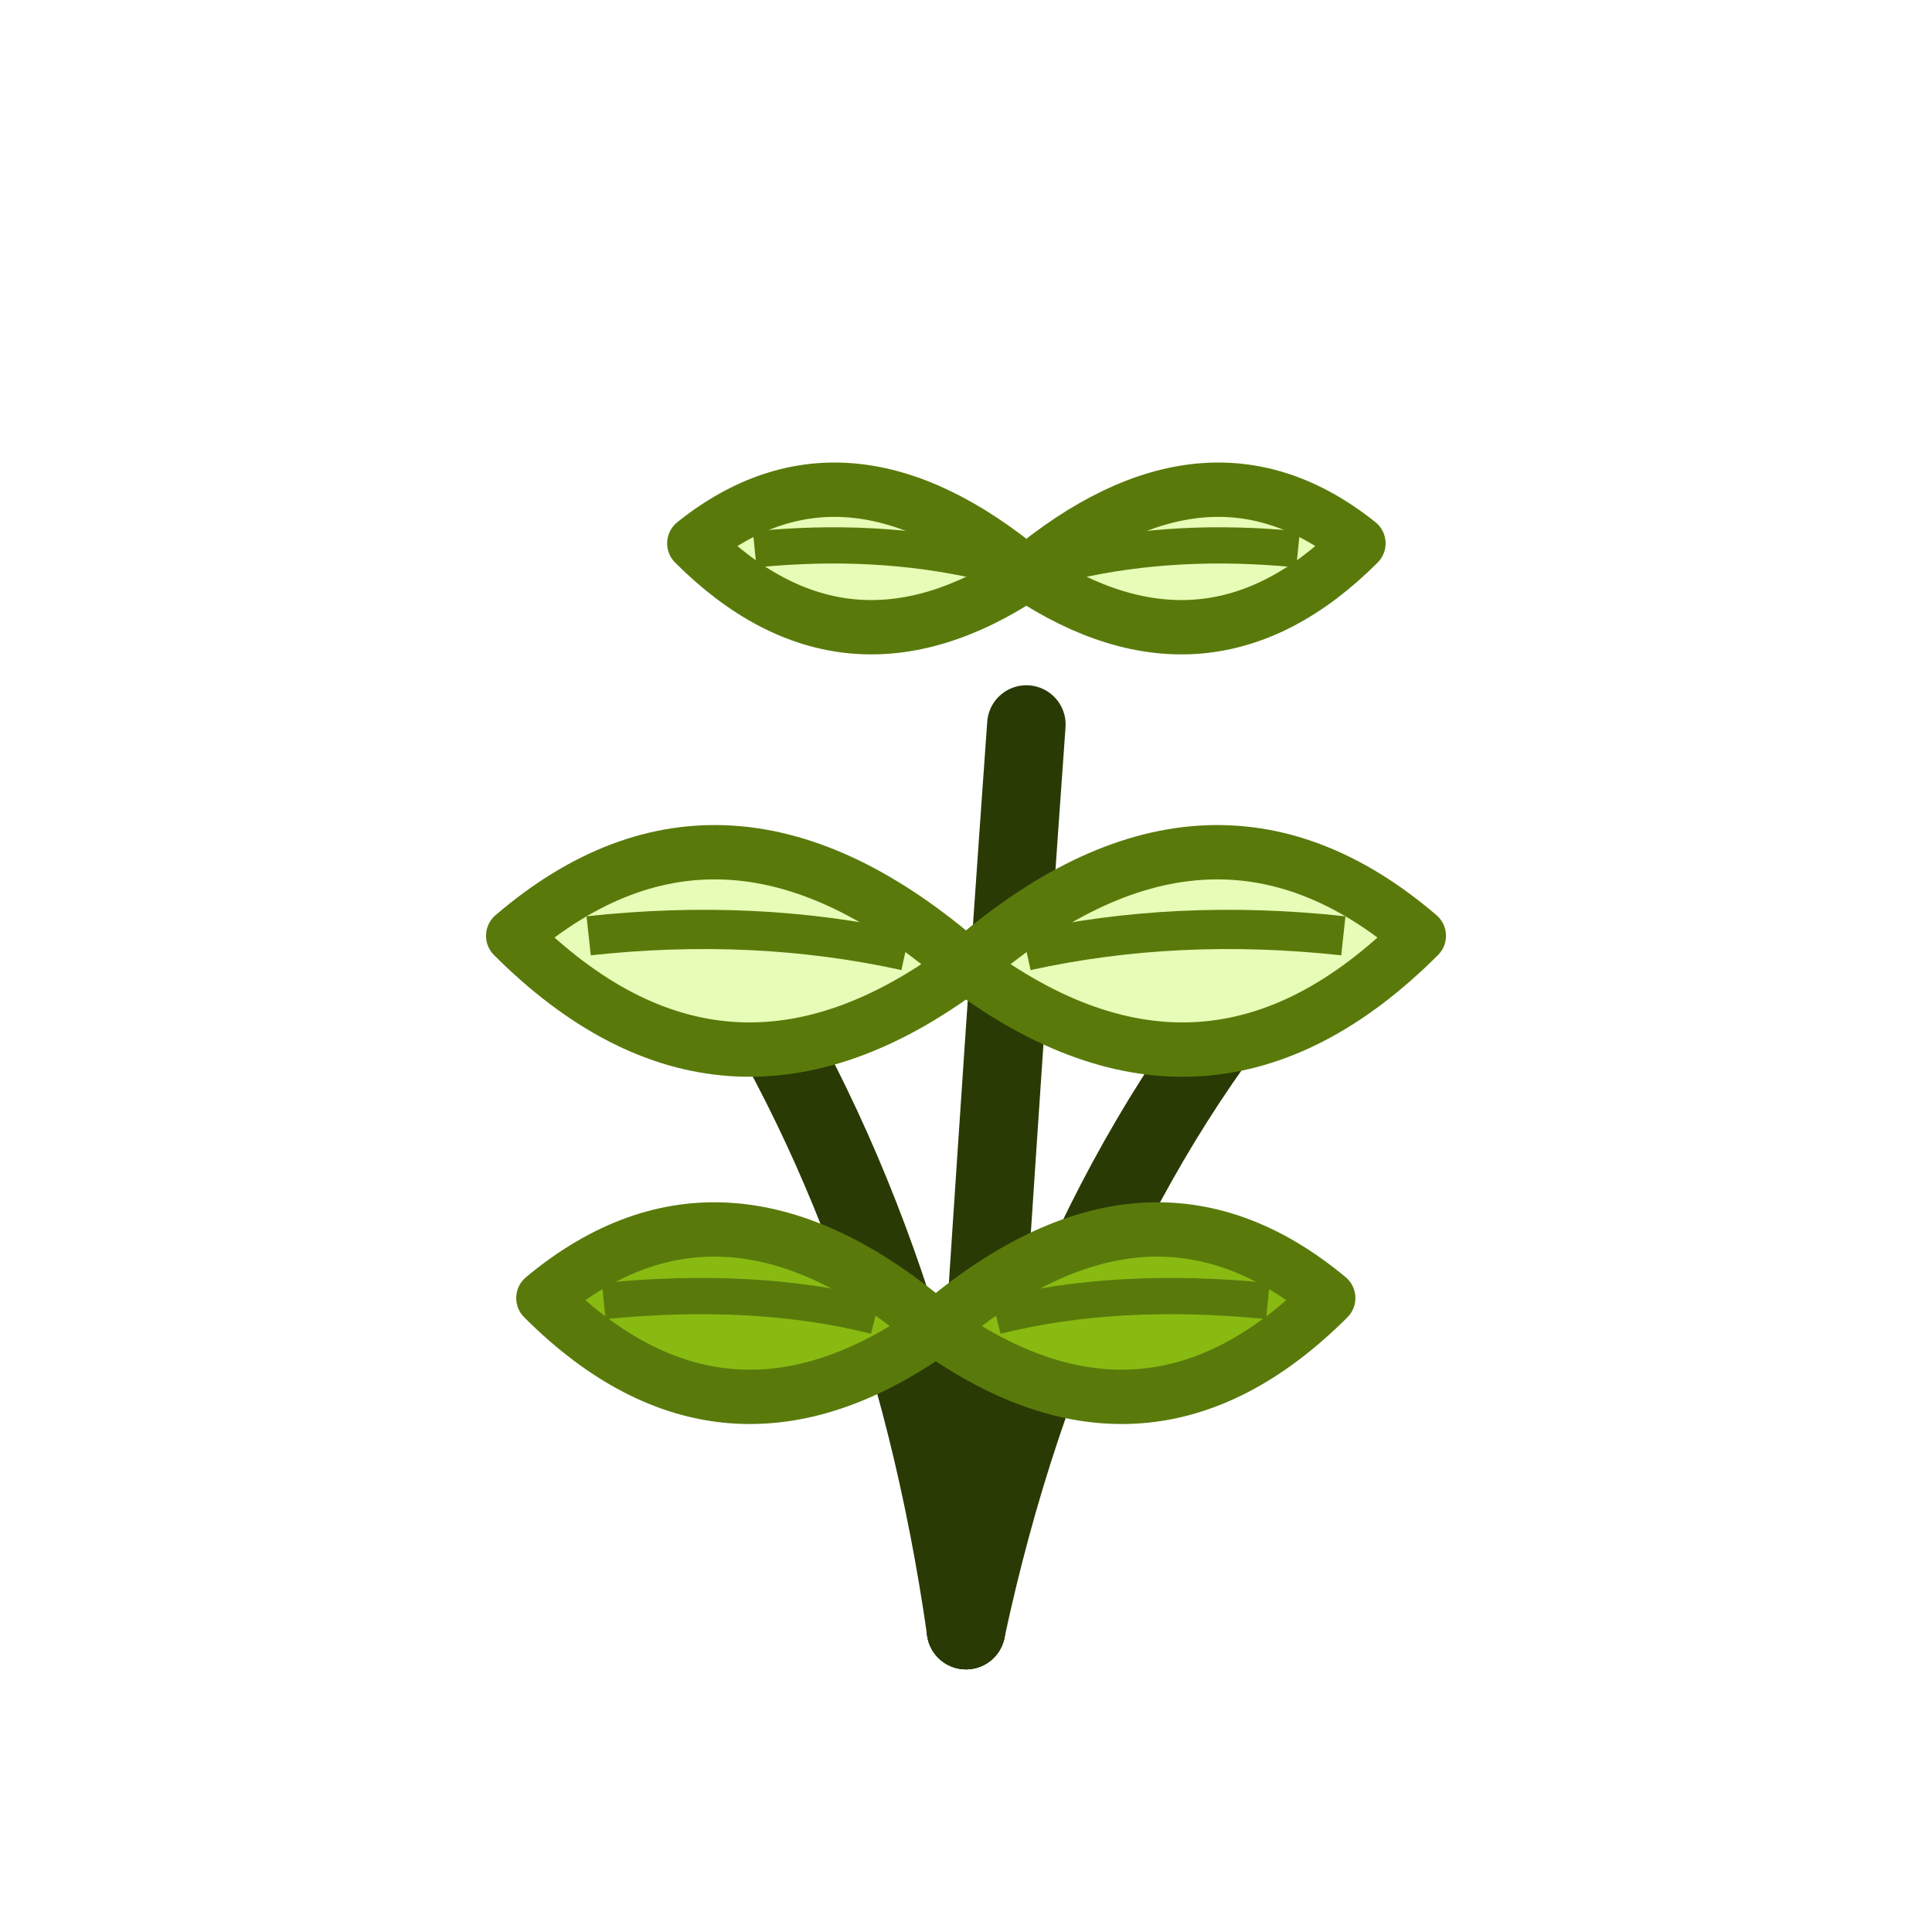
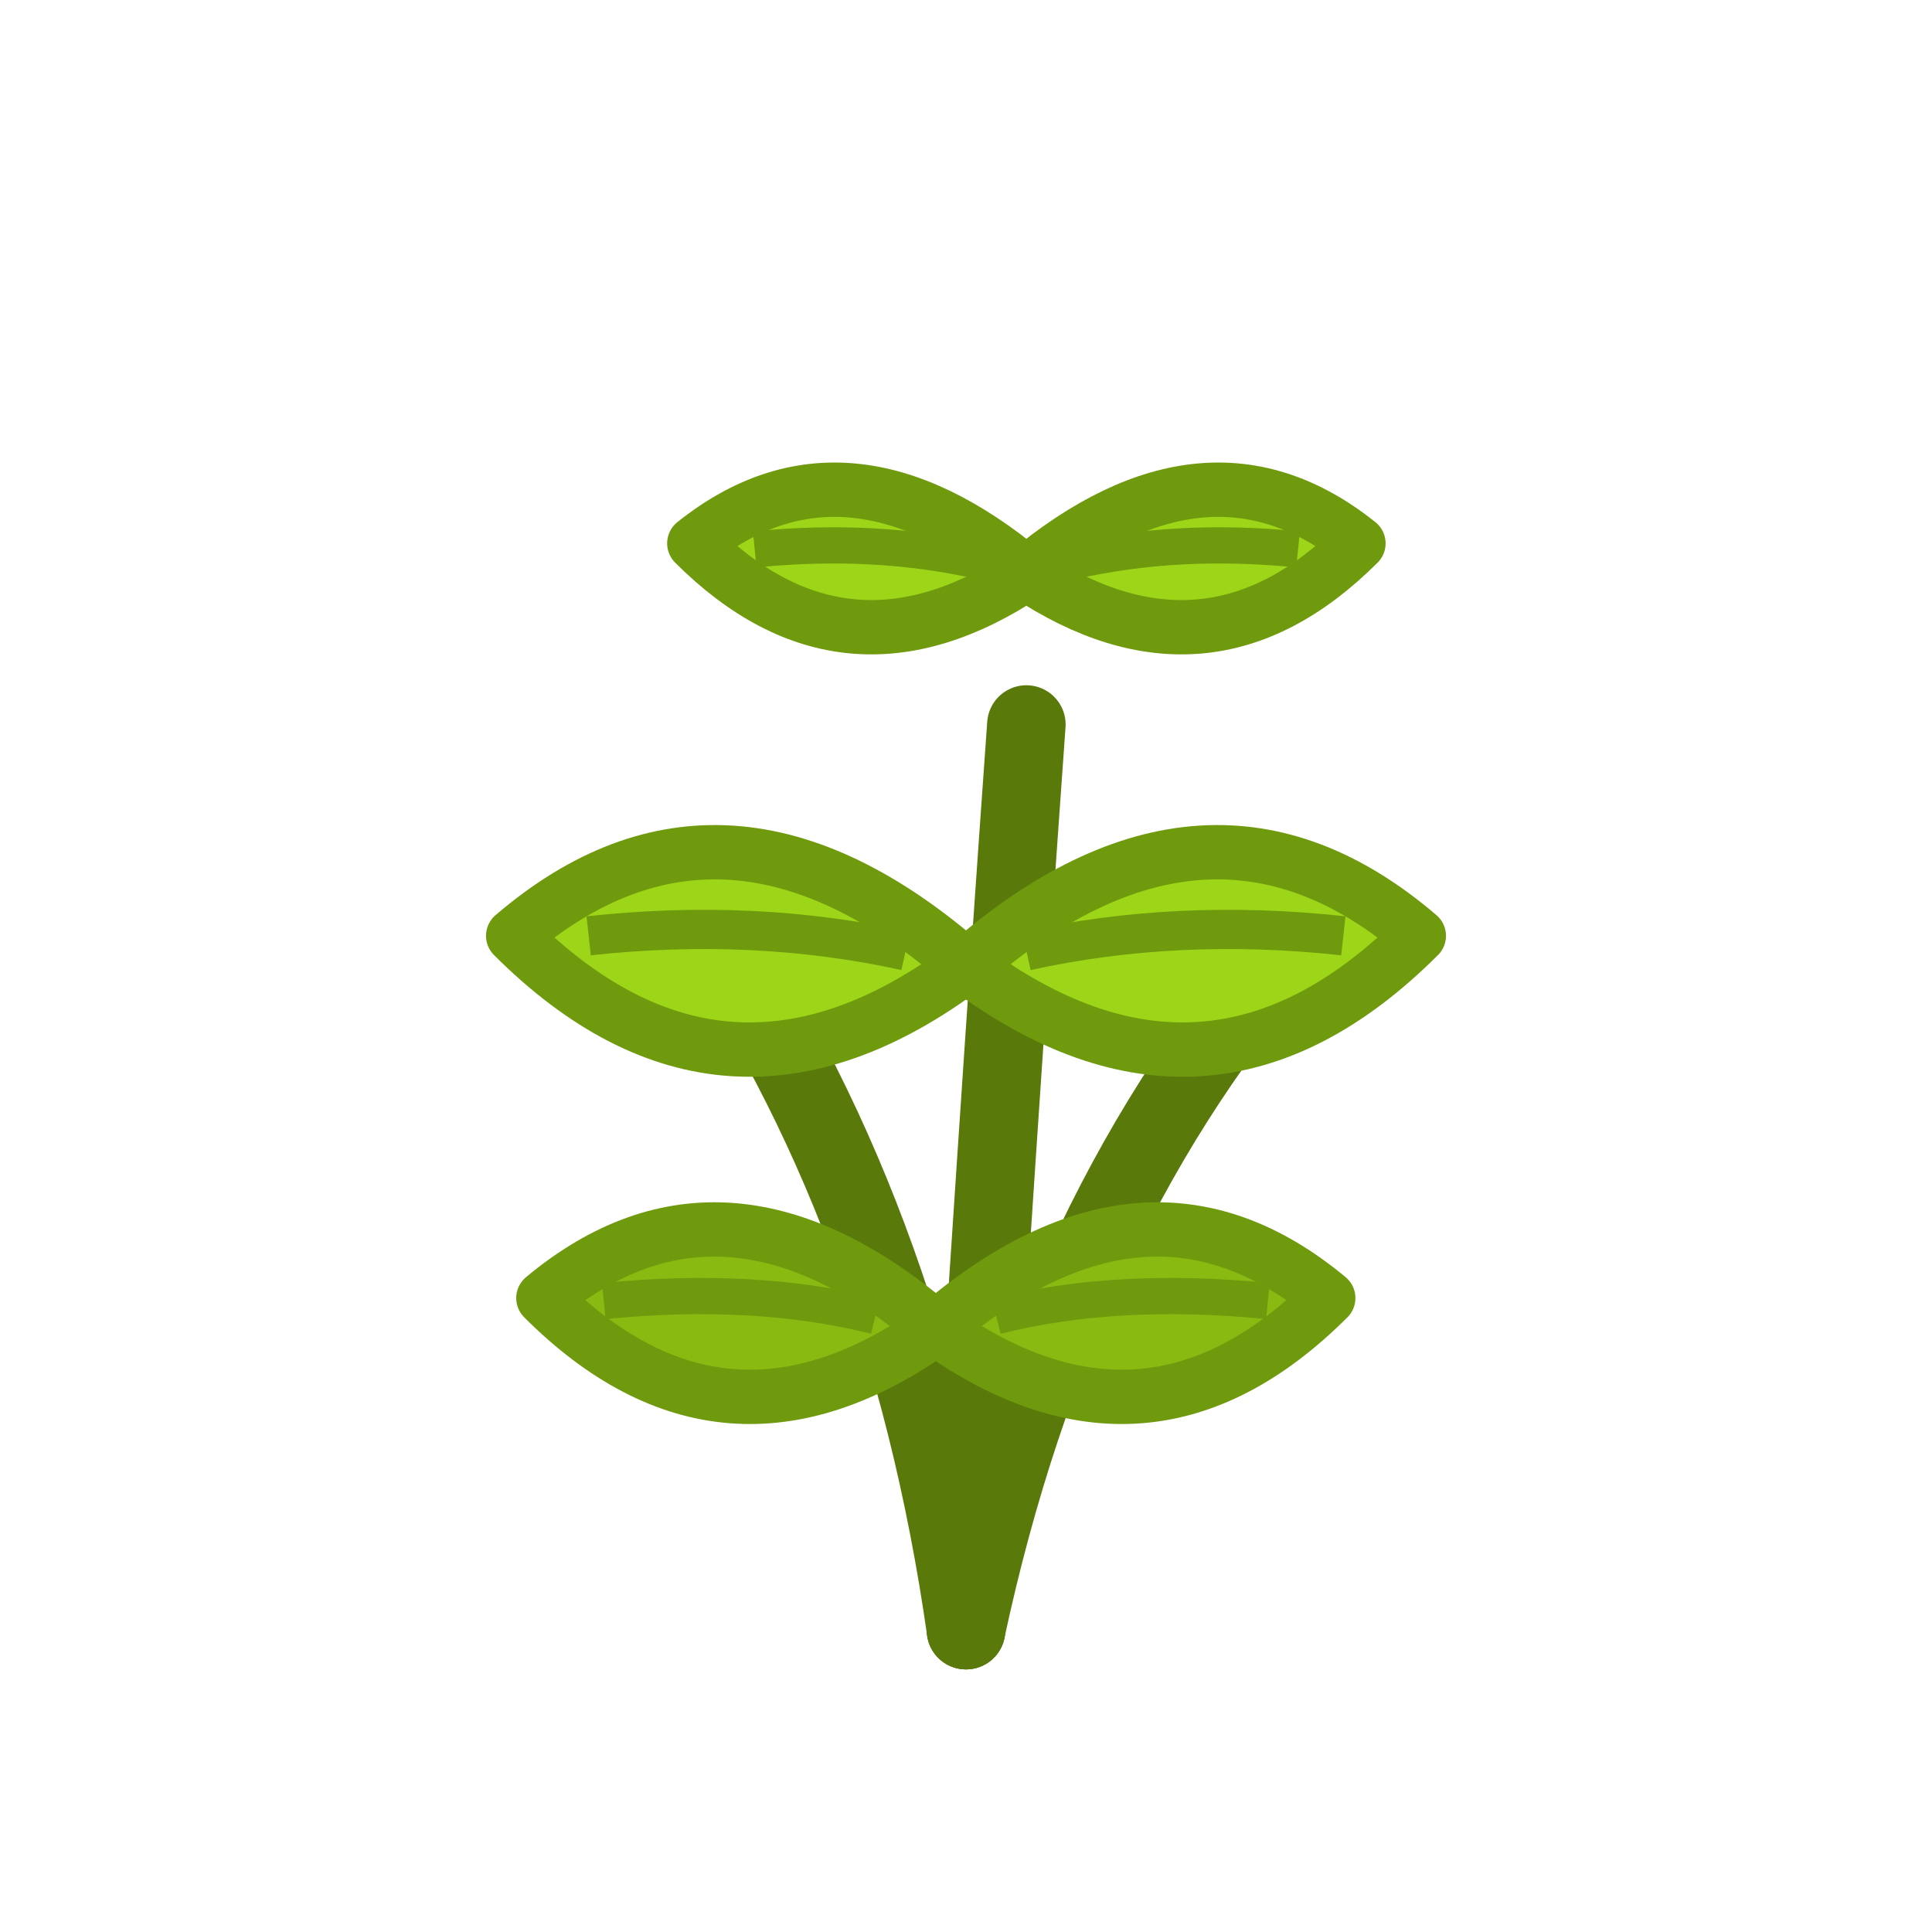
<svg xmlns="http://www.w3.org/2000/svg" width="64" height="64" viewBox="0 0 64 64">
-   <g transform="translate(32,32)" stroke="#2A3A05" stroke-width="2.6" stroke-linecap="round" fill="none">
+   <g transform="translate(32,32)" stroke="#597A0B" stroke-width="2.6" stroke-linecap="round" fill="none">
    <path d="M0 22 Q -2 8 -9 -2" />
    <path d="M0 22 Q 1 6 2 -8" />
    <path d="M0 22 Q 3 8 11 -1" />
  </g>
-   <g transform="translate(32,32)" stroke="#597A0B" stroke-width="1.8" stroke-linejoin="round" fill="#E7FCB6">
+   <g transform="translate(32,32)" stroke="#709A0E" stroke-width="1.8" stroke-linejoin="round" fill="#9DD618">
    <g transform="translate(2,-13)">
      <path d="M0 0 Q -6 -5 -11 -1 Q -6 4 0 0 Z" />
      <path d="M0 0 Q 6 -5 11 -1 Q 6 4 0 0 Z" />
-       <path d="M-1.5 -0.4 Q -5 -1.2 -9 -0.8" fill="none" stroke="#597A0B" stroke-width="1.2" />
-       <path d="M1.5 -0.4 Q 5 -1.2 9 -0.8" fill="none" stroke="#597A0B" stroke-width="1.2" />
+       <path d="M-1.5 -0.4 Q -5 -1.2 -9 -0.8" fill="none" stroke="#709A0E" stroke-width="1.2" />
+       <path d="M1.5 -0.4 Q 5 -1.2 9 -0.8" fill="none" stroke="#709A0E" stroke-width="1.2" />
    </g>
    <g transform="translate(0,0)">
      <path d="M0 0 Q -8 -7 -15 -1 Q -8 6 0 0 Z" />
      <path d="M0 0 Q 8 -7 15 -1 Q 8 6 0 0 Z" />
-       <path d="M-2 -0.5 Q -7 -1.6 -12.5 -1" fill="none" stroke="#597A0B" stroke-width="1.3" />
-       <path d="M2 -0.5 Q 7 -1.6 12.5 -1" fill="none" stroke="#597A0B" stroke-width="1.3" />
+       <path d="M-2 -0.5 Q -7 -1.6 -12.5 -1" fill="none" stroke="#709A0E" stroke-width="1.3" />
+       <path d="M2 -0.5 Q 7 -1.6 12.5 -1" fill="none" stroke="#709A0E" stroke-width="1.3" />
    </g>
    <g transform="translate(-1,12)" fill="#88BA12">
      <path d="M0 0 Q -7 -6 -13 -1 Q -7 5 0 0 Z" />
      <path d="M0 0 Q 7 -6 13 -1 Q 7 5 0 0 Z" />
-       <path d="M-2 -0.4 Q -6 -1.4 -11 -0.9" fill="none" stroke="#597A0B" stroke-width="1.2" />
-       <path d="M2 -0.4 Q 6 -1.4 11 -0.9" fill="none" stroke="#597A0B" stroke-width="1.2" />
+       <path d="M-2 -0.4 Q -6 -1.4 -11 -0.9" fill="none" stroke="#709A0E" stroke-width="1.2" />
+       <path d="M2 -0.4 Q 6 -1.4 11 -0.9" fill="none" stroke="#709A0E" stroke-width="1.2" />
    </g>
  </g>
</svg>
